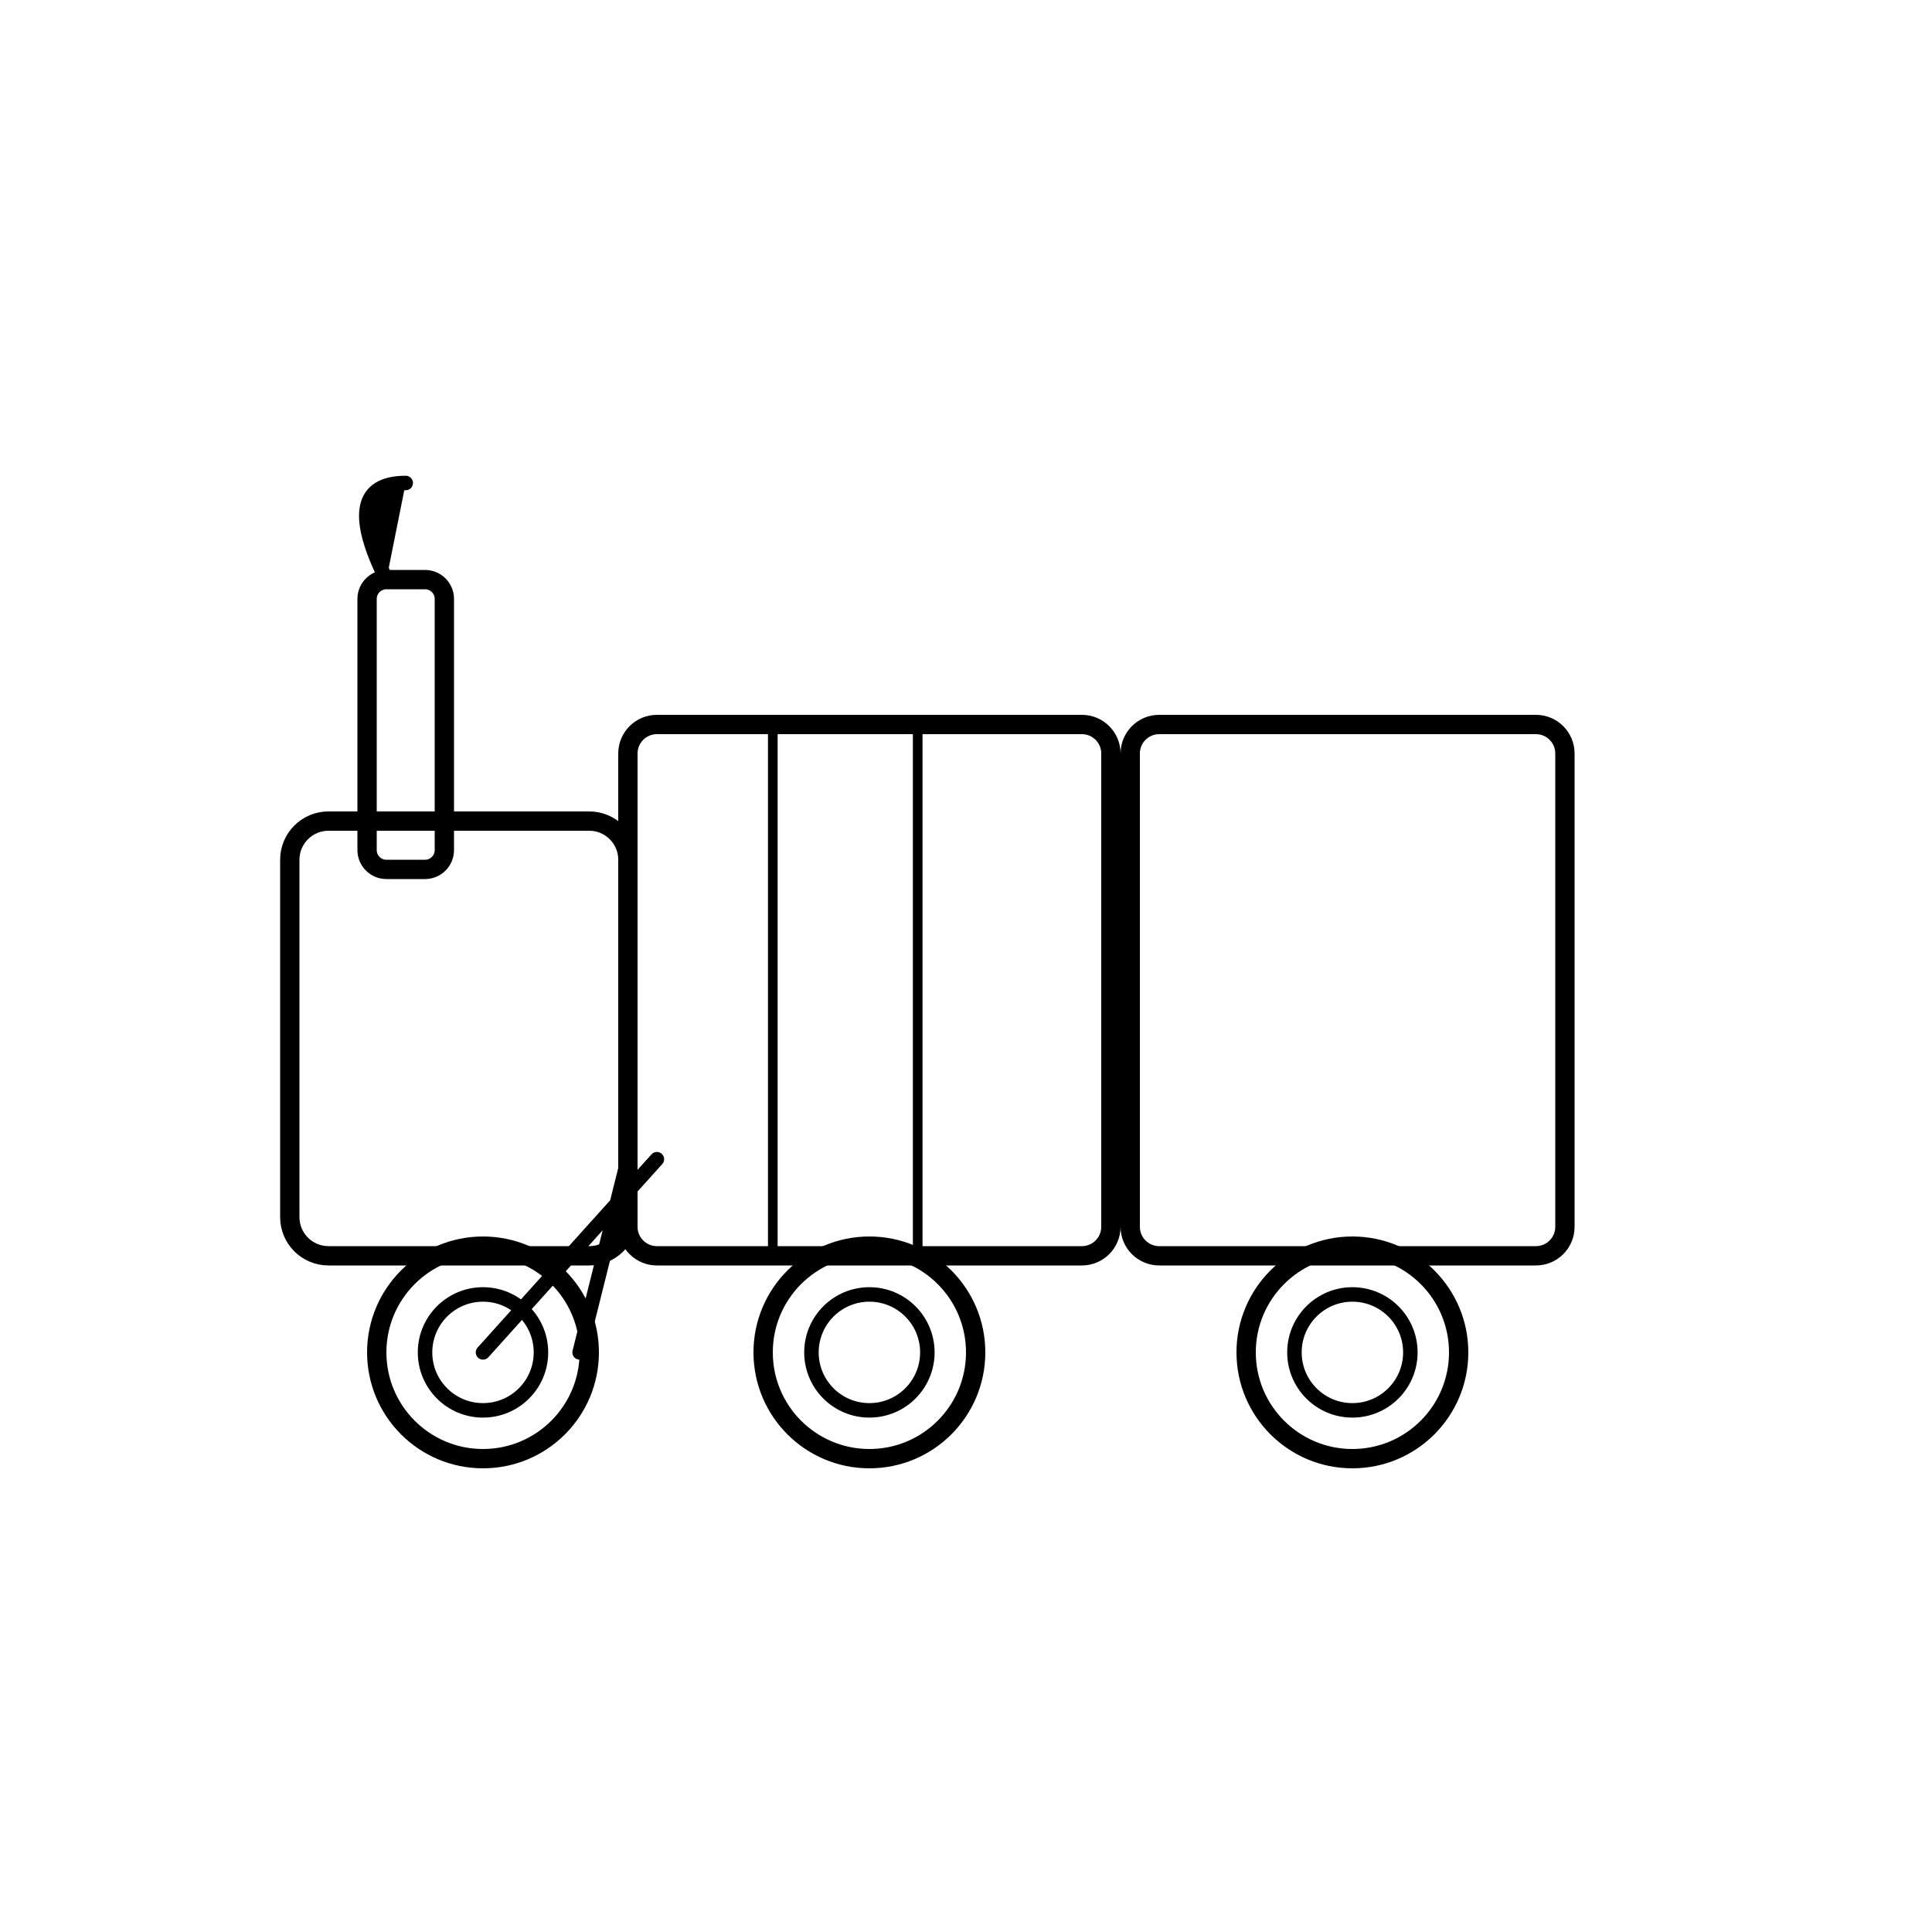
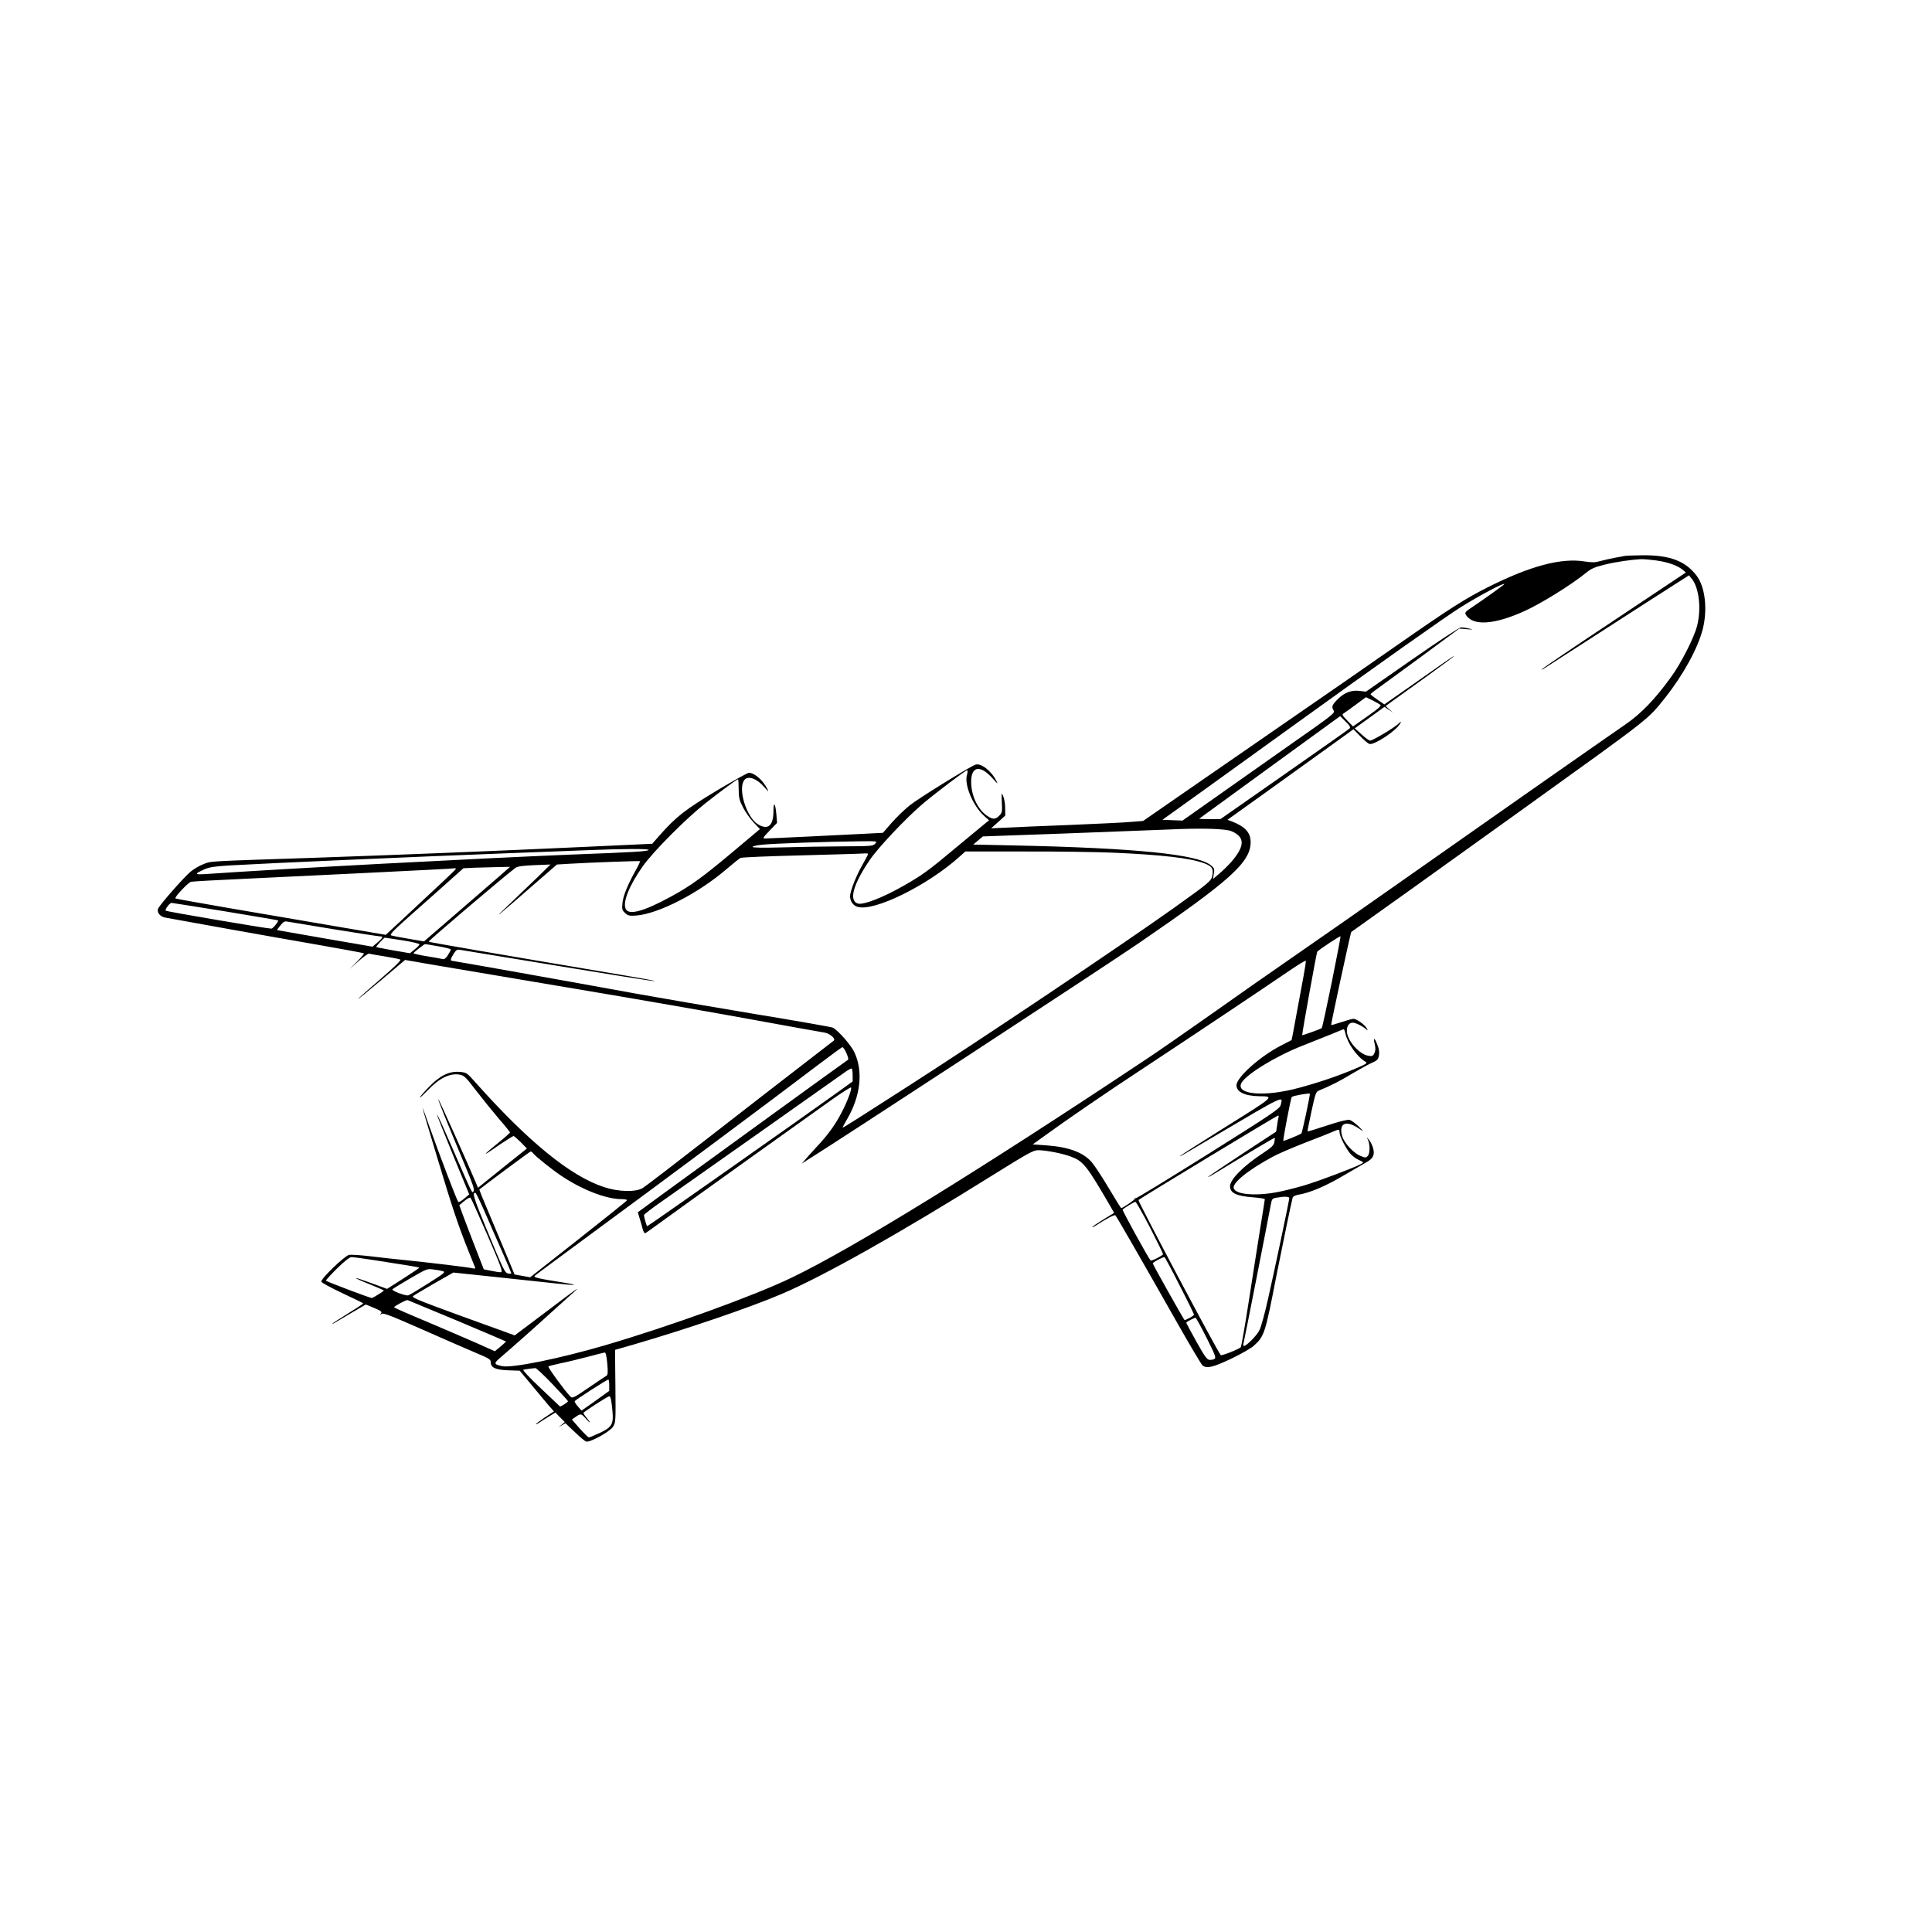
- <svg xmlns="http://www.w3.org/2000/svg" viewBox="0 0 200 200">
-   <rect x="30" y="85" width="35" height="45" rx="4" fill="none" stroke="black" stroke-width="2" />
-   <rect x="38" y="60" width="8" height="30" fill="none" stroke="black" stroke-width="2" rx="2" />
-   <path d="M40 60 Q35 50 42 50" stroke="black" stroke-width="1.5" stroke-linecap="round" />
-   <rect x="65" y="75" width="50" height="55" rx="3" fill="none" stroke="black" stroke-width="2" />
-   <rect x="117" y="75" width="45" height="55" rx="3" fill="none" stroke="black" stroke-width="2" />
-   <line x1="80" y1="75" x2="80" y2="130" stroke="black" stroke-width="1" />
-   <line x1="95" y1="75" x2="95" y2="130" stroke="black" stroke-width="1" />
-   <circle cx="50" cy="140" r="11" fill="none" stroke="black" stroke-width="2" />
-   <circle cx="50" cy="140" r="6" fill="none" stroke="black" stroke-width="1.5" />
-   <circle cx="90" cy="140" r="11" fill="none" stroke="black" stroke-width="2" />
-   <circle cx="90" cy="140" r="6" fill="none" stroke="black" stroke-width="1.5" />
-   <circle cx="140" cy="140" r="11" fill="none" stroke="black" stroke-width="2" />
-   <circle cx="140" cy="140" r="6" fill="none" stroke="black" stroke-width="1.5" />
-   <path d="M65 120 L60 140 M68 120 L50 140" stroke="black" stroke-width="1.5" stroke-linecap="round" />
+ <svg xmlns="http://www.w3.org/2000/svg" version="1.0" width="1500pt" height="1500pt" viewBox="0 0 1500 1500" preserveAspectRatio="xMidYMid meet">
+   <g transform="translate(0,1500) scale(0.1,-0.1)" fill="#000000" stroke="none">
+     <path d="M12615 10684 c-11 -3 -47 -9 -80 -15 -33 -6 -82 -18 -110 -25 -41 -12 -63 -12 -123 -3 -180 29 -420 -35 -742 -196 -187 -94 -297 -164 -730 -466 -217 -152 -570 -396 -785 -544 -214 -148 -565 -390 -780 -539 l-390 -270 -90 -7 c-49 -5 -265 -15 -480 -24 -214 -8 -439 -18 -500 -21 l-110 -5 55 49 55 50 -1 59 c0 32 -7 73 -15 91 -14 33 -14 31 -11 -46 4 -76 3 -82 -22 -107 -29 -29 -51 -28 -96 4 -71 50 -120 157 -120 261 0 124 72 134 170 23 37 -41 40 -44 26 -16 -40 79 -121 141 -163 126 -47 -17 -443 -262 -509 -315 -41 -33 -105 -95 -142 -137 l-67 -77 -135 -7 c-207 -11 -752 -37 -779 -37 -22 0 -18 6 34 61 l58 60 -5 63 c-8 92 -23 110 -23 27 0 -112 -43 -148 -120 -101 -91 56 -159 280 -105 345 29 35 97 10 155 -57 33 -38 35 -39 22 -12 -35 68 -99 124 -143 124 -9 0 -116 -59 -237 -131 -258 -155 -326 -208 -458 -357 l-55 -63 -520 -24 c-717 -33 -1413 -61 -2109 -85 -844 -28 -792 -25 -855 -49 -30 -11 -76 -38 -102 -60 -47 -39 -229 -245 -249 -283 -15 -28 11 -64 53 -72 66 -13 871 -157 1201 -214 185 -32 340 -61 342 -64 3 -3 -20 -31 -52 -63 l-58 -58 70 62 c38 34 75 59 80 57 6 -2 60 -12 120 -21 61 -10 116 -21 123 -25 9 -4 -42 -55 -157 -154 -94 -81 -171 -149 -171 -152 0 -3 82 64 183 149 l182 154 225 -39 c124 -21 612 -103 1085 -183 473 -79 1096 -188 1385 -241 289 -53 542 -98 562 -101 39 -6 88 -47 72 -62 -5 -4 -108 -84 -229 -177 -121 -93 -445 -344 -720 -558 -275 -214 -516 -399 -535 -410 -55 -33 -189 -30 -302 8 -258 84 -588 353 -999 815 -65 73 -67 74 -121 79 -82 6 -152 -28 -240 -119 -37 -39 -68 -74 -68 -79 0 -5 26 19 58 52 92 98 176 139 254 124 31 -6 47 -21 121 -119 48 -62 127 -160 176 -218 50 -57 90 -107 91 -111 0 -3 -37 -37 -83 -74 -92 -75 -122 -102 -97 -88 9 5 57 37 107 72 51 34 96 62 100 62 5 0 30 -22 56 -48 l48 -49 -148 -118 c-81 -65 -167 -134 -190 -153 l-42 -34 -16 39 c-54 130 -289 653 -292 649 -4 -3 58 -157 210 -521 59 -141 73 -183 64 -194 -13 -16 -2 -38 -172 352 -59 136 -109 246 -112 244 -2 -2 54 -143 123 -312 l127 -308 -39 -33 c-21 -18 -42 -30 -46 -26 -10 10 -148 371 -219 572 -32 91 -58 162 -58 158 -1 -4 51 -179 115 -390 114 -380 163 -527 244 -728 23 -58 45 -111 48 -119 4 -11 -1 -12 -19 -8 -32 8 -316 42 -509 62 -85 8 -216 23 -291 32 -75 9 -147 13 -160 10 -38 -11 -222 -189 -214 -208 3 -9 78 -49 165 -90 88 -41 160 -76 160 -79 0 -3 -54 -38 -120 -79 -66 -41 -120 -76 -120 -78 0 -5 -9 -10 137 77 l123 72 65 -27 c57 -24 63 -30 52 -44 -10 -14 -10 -14 4 -3 14 11 63 -8 320 -121 167 -74 355 -156 417 -182 96 -40 112 -50 112 -69 0 -44 34 -61 134 -65 l91 -3 93 -112 c51 -61 110 -132 132 -158 l41 -46 -71 -47 c-38 -26 -70 -50 -70 -52 0 -3 10 1 23 9 12 9 46 30 75 48 l54 33 36 -37 37 -37 -25 -21 -25 -20 27 16 28 16 71 -67 c39 -38 79 -71 89 -75 27 -10 180 73 208 113 22 33 23 35 20 316 -2 156 -3 283 -2 283 1 0 64 18 140 40 421 123 897 285 1149 392 327 139 916 470 1652 930 272 169 306 188 345 188 64 -1 185 -25 253 -50 97 -37 121 -67 309 -391 l26 -46 -85 -52 c-47 -29 -85 -55 -85 -58 0 -3 10 1 23 9 95 61 150 89 157 82 10 -10 213 -363 483 -840 97 -171 184 -317 193 -325 32 -27 85 -14 225 53 75 36 154 81 175 101 80 72 87 93 174 542 35 178 118 581 126 606 3 10 20 19 43 23 89 14 214 67 352 149 79 46 160 93 179 104 51 28 65 58 51 108 -6 22 -20 51 -32 65 -20 24 -20 24 -9 2 18 -37 17 -109 -1 -127 -14 -15 -19 -15 -57 1 -53 20 -128 103 -142 155 -28 103 33 126 140 51 30 -21 29 -18 -11 22 -26 25 -58 48 -71 51 -15 4 -78 -11 -174 -43 -82 -27 -150 -48 -152 -46 -2 1 12 71 30 154 30 139 35 154 58 163 89 36 165 75 259 132 59 35 128 73 154 84 39 17 47 25 53 56 4 24 1 51 -11 80 -22 60 -35 65 -22 10 8 -33 7 -52 -2 -71 -10 -23 -16 -26 -47 -21 -72 12 -165 118 -167 191 -1 39 17 66 45 66 22 0 74 -25 102 -49 18 -15 18 -15 7 6 -14 27 -79 73 -103 73 -10 0 -52 -12 -94 -26 -42 -14 -77 -24 -79 -22 -3 4 151 718 156 722 2 1 211 150 464 331 253 181 660 473 905 649 972 699 930 666 1070 841 139 176 252 381 290 530 39 154 19 328 -48 416 -87 114 -207 159 -417 158 -66 -1 -129 -3 -140 -5z m241 -35 c90 -12 167 -39 206 -71 l27 -23 -555 -370 c-306 -203 -558 -374 -561 -379 -8 -12 -24 -22 287 179 146 94 397 256 559 360 l294 188 23 -28 c56 -70 74 -233 40 -365 -23 -90 -123 -288 -201 -395 -123 -171 -232 -285 -356 -370 -169 -116 -1354 -946 -1814 -1270 -220 -155 -555 -389 -745 -520 -190 -131 -491 -342 -670 -469 -179 -126 -397 -278 -485 -336 -1304 -868 -2279 -1469 -2759 -1700 -293 -141 -941 -376 -1453 -526 -353 -103 -714 -176 -793 -161 -64 13 -67 21 -24 59 122 105 292 256 398 353 67 60 144 130 171 154 74 66 47 47 -212 -149 l-237 -178 -60 22 c-34 12 -215 78 -403 146 -297 109 -340 127 -325 138 9 7 83 51 164 98 l148 84 332 -35 c183 -19 393 -42 467 -50 148 -16 184 -14 69 5 -214 34 -250 42 -236 55 7 7 210 157 450 334 562 413 1384 1025 1752 1305 99 75 183 136 186 136 14 0 55 -90 44 -98 -39 -26 -1070 -774 -1416 -1026 l-216 -158 14 -47 c8 -25 19 -63 24 -84 7 -25 15 -35 23 -30 7 4 68 48 137 98 181 132 1162 834 1318 944 73 51 136 91 139 88 9 -10 -28 -109 -72 -193 -51 -98 -105 -173 -194 -268 -36 -39 -77 -84 -91 -101 l-25 -29 25 16 c227 140 2322 1511 2585 1691 716 490 874 632 875 788 0 75 -42 121 -147 162 l-33 12 303 217 c166 119 386 277 488 351 l187 135 53 -54 c29 -30 61 -57 71 -60 37 -11 211 104 239 159 10 19 8 19 -17 -5 -35 -32 -197 -128 -216 -128 -8 0 -38 21 -67 48 l-53 47 115 83 116 84 33 -22 33 -22 -29 25 -28 25 53 39 c30 22 150 108 267 192 116 84 212 155 212 157 0 3 -35 -19 -77 -49 -43 -30 -165 -116 -272 -191 l-193 -135 -54 37 c-29 20 -53 39 -53 42 0 3 18 18 42 35 23 16 178 130 345 252 l302 223 58 -5 c51 -4 53 -3 17 5 -22 5 -50 9 -61 9 -12 1 -176 -107 -380 -249 l-359 -250 -51 6 c-61 7 -113 -12 -162 -59 -49 -47 -56 -64 -39 -91 15 -22 8 -27 -372 -293 -212 -150 -479 -338 -593 -418 l-207 -146 -78 3 -78 3 340 244 c187 135 477 344 645 465 690 498 1222 874 1330 941 150 94 340 194 340 180 0 -4 -176 -130 -252 -180 -46 -30 -56 -41 -49 -54 50 -93 218 -84 458 25 126 57 362 203 471 292 45 37 69 48 150 68 88 22 207 39 289 43 17 0 66 -4 109 -10z m-2139 -1121 c10 -8 -17 -31 -100 -89 l-112 -79 -45 46 c-37 37 -42 47 -30 54 8 5 51 35 95 68 l80 59 50 -24 c28 -14 56 -30 62 -35z m-239 -184 c-7 -7 -236 -168 -508 -358 l-495 -346 -84 0 c-46 0 -82 2 -80 4 2 2 249 182 549 400 l545 396 42 -42 c34 -33 40 -45 31 -54z m-2970 -359 c-24 -75 45 -240 132 -319 l39 -35 -47 -38 c-26 -21 -128 -106 -227 -188 -194 -163 -250 -203 -391 -283 -164 -93 -312 -150 -354 -137 -71 23 -37 148 94 340 67 98 282 325 410 434 102 86 333 261 345 261 5 0 4 -15 -1 -35z m-1773 -113 c1 -67 5 -85 34 -141 18 -35 55 -88 82 -116 l49 -52 -201 -169 c-249 -209 -338 -273 -493 -357 -206 -112 -321 -144 -347 -96 -27 52 24 181 132 334 82 115 329 364 484 487 118 93 245 187 255 188 3 0 5 -35 5 -78z m3828 -326 c103 -46 103 -112 1 -233 -24 -28 -67 -70 -95 -94 l-51 -43 6 41 c7 36 4 43 -23 65 -101 85 -583 134 -1525 154 l-320 7 37 31 38 32 642 23 c353 13 716 27 807 31 256 12 438 6 483 -14z m-2768 -96 c-17 -19 -32 -20 -249 -21 -127 -1 -338 -4 -469 -8 -156 -4 -236 -3 -234 4 2 6 37 13 78 17 83 9 517 24 743 26 149 2 149 2 131 -18z m-1759 -49 c-7 -11 -98 -17 -601 -36 -696 -28 -2250 -110 -2835 -151 -93 -6 -94 0 -10 38 35 15 79 22 195 29 314 18 1506 70 2145 94 234 9 515 20 625 24 292 12 487 12 481 2z m3604 -21 c384 -17 600 -42 708 -82 61 -23 74 -41 65 -93 -7 -44 -22 -56 -293 -250 -427 -304 -1501 -1024 -2089 -1401 -146 -93 -315 -201 -375 -240 -61 -39 -112 -70 -114 -69 -1 1 13 29 32 61 109 184 130 380 57 529 -27 54 -122 163 -164 186 -8 5 -288 54 -623 109 -335 56 -744 126 -909 156 -497 91 -1413 254 -1424 254 -17 0 -13 17 12 56 19 30 26 34 52 29 17 -3 154 -25 305 -50 930 -153 1195 -195 1203 -192 6 2 -113 24 -264 49 -1044 176 -1485 252 -1491 257 -5 5 592 512 674 573 18 12 53 17 148 21 l124 5 -99 -97 c-55 -53 -156 -150 -225 -216 -135 -128 -106 -105 184 148 l190 165 100 6 c170 10 541 23 545 20 2 -2 -10 -30 -28 -61 -67 -120 -103 -208 -108 -263 -5 -50 -3 -57 21 -79 23 -21 32 -23 88 -19 174 15 483 174 702 363 49 42 97 80 105 84 9 5 223 14 476 20 253 7 472 13 488 15 15 1 27 -1 27 -4 0 -4 -21 -44 -46 -88 -48 -84 -93 -201 -94 -239 0 -39 22 -72 56 -83 125 -42 546 165 794 389 l45 40 460 0 c253 1 561 -4 685 -9z m-4757 -178 c-43 -37 -193 -167 -334 -289 l-257 -222 -118 20 c-66 11 -127 23 -137 27 -14 6 20 41 180 182 109 96 239 212 289 257 l92 82 83 4 c46 1 128 4 182 5 l97 2 -77 -68z m-345 50 c-3 -7 -131 -128 -423 -399 l-120 -111 -405 69 c-223 38 -589 101 -814 139 -225 39 -412 72 -414 75 -9 9 100 125 122 129 11 3 217 14 456 25 239 12 622 30 850 41 451 22 730 36 743 39 5 0 7 -2 5 -7z m-1789 -328 c223 -37 408 -68 410 -70 6 -6 -40 -64 -52 -64 -28 -1 -813 133 -820 139 -9 9 30 61 45 61 6 0 193 -30 417 -66z m844 -139 c186 -30 347 -55 358 -55 27 0 23 -10 -21 -48 l-38 -32 -348 60 c-192 33 -359 63 -372 65 l-22 5 27 35 c22 28 33 34 53 30 14 -2 177 -29 363 -60z m7747 -410 c-39 -192 -74 -353 -78 -357 -7 -7 -152 -59 -152 -55 1 28 112 643 117 648 22 22 178 125 181 119 1 -3 -29 -163 -68 -355z m-7213 324 c81 -13 132 -26 130 -32 -2 -6 -19 -24 -39 -39 l-35 -29 -129 22 c-71 13 -131 24 -133 26 -5 3 60 73 67 73 3 0 65 -10 139 -21z m276 -46 c53 -9 97 -20 97 -25 0 -5 -10 -24 -22 -43 -17 -26 -28 -34 -42 -31 -11 3 -66 13 -123 22 -57 9 -103 20 -103 23 1 6 82 70 90 71 3 0 49 -7 103 -17z m6718 -230 c-11 -60 -36 -195 -56 -302 -19 -107 -36 -195 -37 -196 -2 -1 -39 -21 -83 -43 -163 -84 -345 -247 -345 -308 0 -52 65 -83 175 -85 122 -1 124 1 -251 -233 -192 -120 -353 -223 -359 -229 -11 -12 -12 -12 255 146 567 334 542 322 523 247 -8 -29 -59 -63 -563 -380 -305 -191 -558 -346 -562 -343 -5 2 -8 0 -8 -5 0 -8 -94 -72 -105 -72 -2 0 -46 70 -97 156 -51 86 -110 176 -132 201 -68 78 -182 119 -359 131 l-99 7 68 49 c208 151 478 336 794 544 429 283 959 638 1130 755 69 47 126 82 128 77 2 -5 -6 -58 -17 -117z m324 -445 c17 -79 92 -185 159 -223 15 -8 0 -18 -81 -52 -137 -58 -286 -108 -438 -149 -269 -73 -496 -53 -446 39 38 67 268 208 473 288 84 33 189 75 233 93 44 19 83 34 87 35 3 1 10 -14 13 -31z m-3825 -327 l0 -47 -102 -74 c-285 -205 -1486 -1050 -1493 -1050 -5 0 -25 70 -25 86 0 5 57 50 128 99 163 114 1361 960 1427 1007 27 20 53 34 57 32 5 -3 8 -27 8 -53z m3550 -143 c-1 -28 -60 -302 -66 -308 -10 -9 -136 -61 -140 -57 -5 5 58 332 65 340 10 10 141 33 141 25z m-244 -185 c-3 -10 -8 -38 -11 -63 l-7 -46 -264 -173 c-145 -96 -264 -176 -264 -178 0 -3 15 4 33 15 274 167 482 291 484 288 2 -1 0 -17 -3 -34 -5 -25 -22 -41 -87 -84 -153 -100 -257 -205 -257 -258 0 -53 49 -76 180 -86 49 -4 90 -10 90 -15 0 -4 -14 -92 -31 -196 -16 -103 -57 -359 -89 -567 -32 -208 -62 -382 -67 -386 -18 -17 -149 -68 -155 -61 -23 22 -646 1197 -639 1204 13 13 1075 656 1084 656 5 1 6 -7 3 -16z m474 -114 c0 -28 46 -120 81 -163 16 -19 47 -43 69 -52 40 -18 40 -18 18 -31 -54 -29 -332 -134 -444 -167 -175 -50 -267 -67 -369 -69 -99 -1 -160 14 -175 44 -21 39 105 142 303 249 40 22 153 70 252 109 99 38 196 76 215 85 46 20 50 20 50 -5z m-6259 -165 c20 -25 147 -126 214 -171 163 -110 351 -183 470 -183 26 0 45 -4 43 -9 -1 -5 -172 -141 -377 -303 l-375 -295 -60 11 -61 11 -58 140 c-32 77 -95 225 -138 329 -44 103 -79 189 -77 191 30 26 393 295 398 295 4 0 14 -7 21 -16z m-375 -459 c36 -83 96 -221 135 -308 38 -86 69 -160 69 -163 0 -3 -10 -4 -22 -2 -28 4 -37 21 -174 354 -96 232 -111 281 -82 272 5 -2 38 -71 74 -153z m19 -176 c99 -228 120 -284 106 -286 -9 -2 -43 3 -75 10 l-60 12 -68 175 c-37 96 -80 208 -95 249 l-27 74 40 33 c21 18 43 29 47 25 5 -5 64 -136 132 -292z m6225 289 c0 -17 -114 -559 -165 -783 -24 -109 -54 -217 -66 -241 -19 -41 -101 -124 -121 -124 -5 0 -7 8 -4 18 5 15 193 972 213 1082 8 41 11 46 43 51 60 11 100 10 100 -3z m-1082 -227 c56 -110 102 -203 102 -208 0 -10 -90 -56 -97 -49 -16 16 -222 390 -217 395 13 13 90 60 99 60 6 0 56 -89 113 -198z m-6015 -256 c227 -35 339 -53 342 -57 2 -2 -54 -40 -123 -84 l-127 -81 -119 44 c-65 24 -120 42 -123 40 -2 -2 46 -24 107 -48 60 -24 110 -46 110 -49 0 -4 -69 -48 -92 -58 -7 -3 -346 125 -358 135 -2 2 36 44 86 94 59 58 99 89 113 89 12 0 95 -11 184 -25z m6245 -194 c62 -120 112 -222 112 -228 0 -9 -70 -47 -74 -41 -22 32 -246 431 -246 439 0 8 73 48 91 49 3 0 56 -98 117 -219z m-5721 110 c25 -7 15 -15 -113 -96 -76 -48 -146 -90 -154 -92 -22 -6 -134 37 -123 47 4 5 67 43 138 85 126 73 132 76 178 69 27 -3 60 -9 74 -13z m113 -385 c206 -87 376 -159 378 -161 2 -1 -17 -19 -41 -39 l-45 -37 -143 64 c-79 35 -255 110 -391 168 -137 57 -248 106 -248 109 0 9 95 60 105 56 6 -2 179 -74 385 -160z m5817 -131 c66 -131 76 -157 63 -165 -8 -6 -26 -9 -40 -8 -20 3 -37 27 -102 143 -43 77 -78 143 -78 146 0 5 59 37 72 38 4 1 42 -69 85 -154z m-4652 -202 c6 -68 4 -88 -6 -94 -8 -4 -70 -46 -139 -93 -118 -81 -126 -84 -142 -68 -41 41 -177 227 -170 233 4 3 45 14 92 24 47 9 141 32 210 50 69 18 130 34 136 34 7 1 14 -31 19 -86z m-426 -159 c67 -70 121 -130 121 -133 0 -4 -14 -15 -30 -25 l-31 -17 -149 141 c-83 77 -144 143 -137 145 6 2 28 6 47 8 19 2 40 5 47 5 6 1 66 -55 132 -124z m441 -9 l0 -44 -107 -77 -108 -76 -28 32 c-15 17 -27 36 -25 41 3 9 248 167 261 168 4 1 7 -19 7 -44z m13 -107 c3 -13 9 -55 12 -94 10 -101 -5 -126 -100 -170 -41 -19 -78 -34 -83 -34 -5 0 -37 31 -71 69 l-61 70 29 20 c39 28 44 27 80 -14 37 -42 42 -36 6 7 -14 16 -25 33 -25 38 0 8 188 129 201 130 4 0 9 -10 12 -22z" />
+   </g>
</svg>
